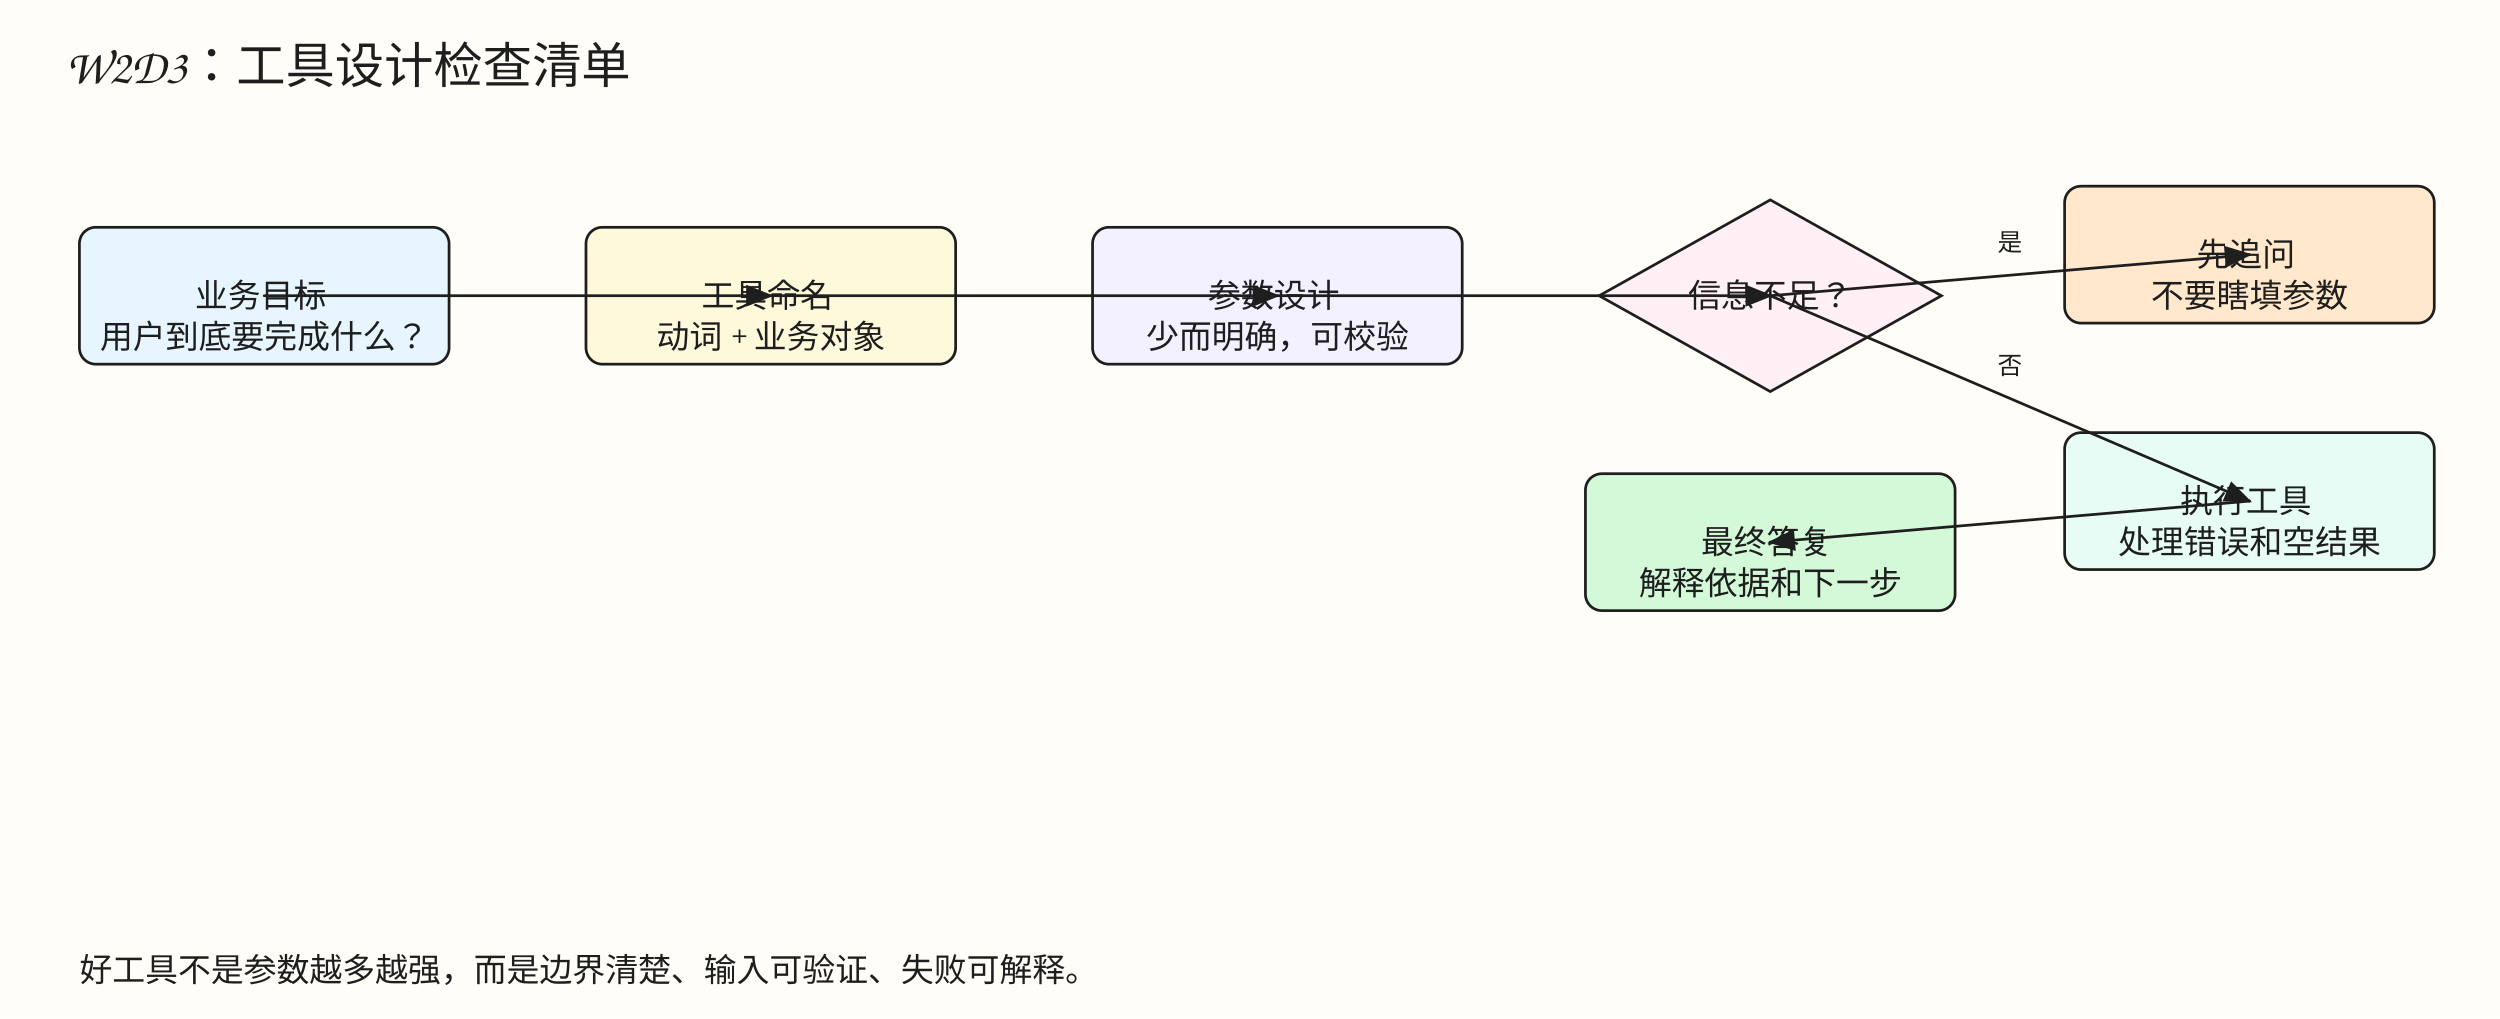
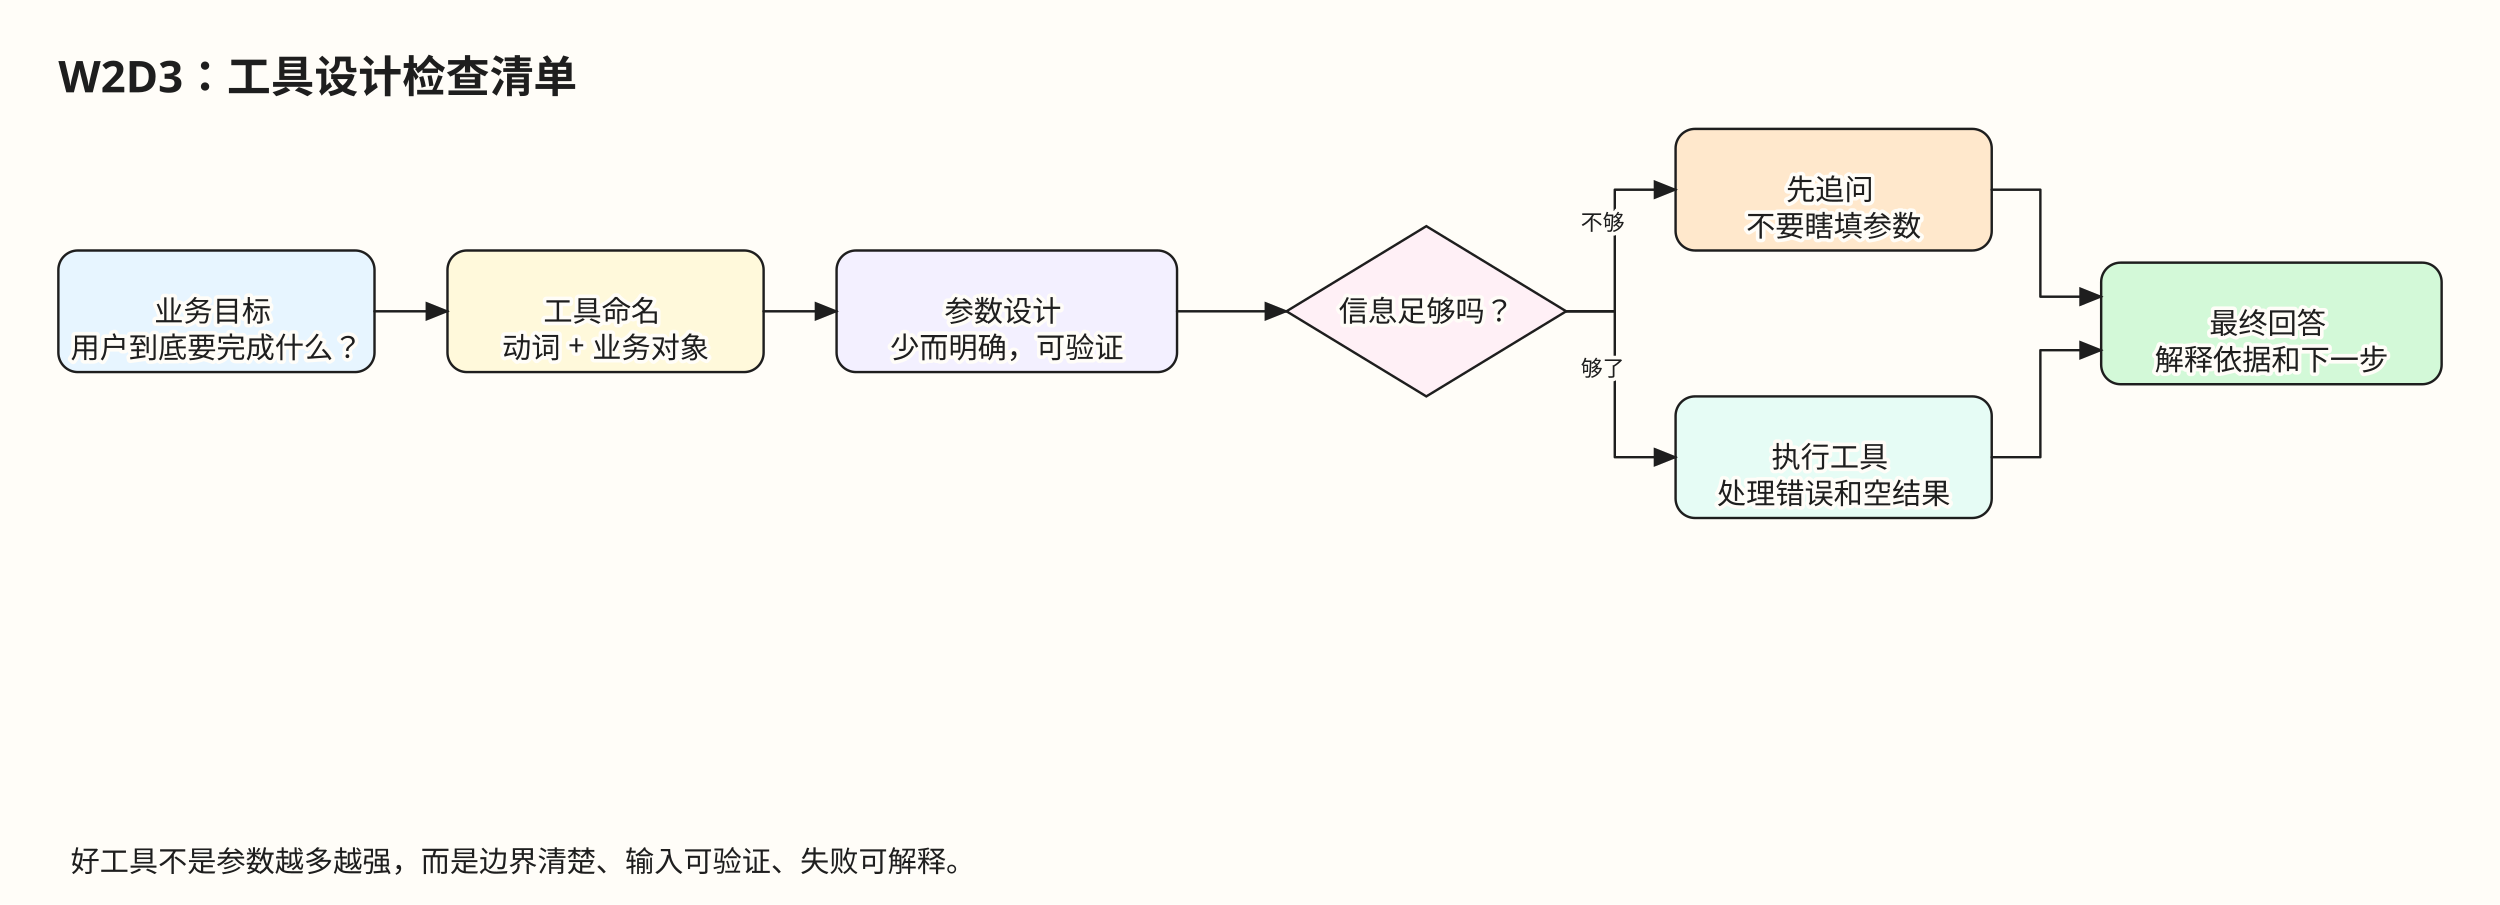
- <svg xmlns="http://www.w3.org/2000/svg" width="1826" height="744" viewBox="0 0 1826 744">
+ <svg xmlns="http://www.w3.org/2000/svg" width="2056" height="744" viewBox="0 0 2056 744">
  <defs>
    <marker id="arrowhead" markerWidth="10" markerHeight="8" refX="9" refY="4" orient="auto">
      <path d="M 0 0 L 10 4 L 0 8 z" fill="#1e1e1e" />
    </marker>
  </defs>
  <rect width="100%" height="100%" fill="#fffdf8" />
-   <text x="48" y="48" text-anchor="start" dominant-baseline="hanging" font-family="Segoe Print, Comic Sans MS, cursive" font-size="36" fill="#1e1e1e">
+   <text x="48" y="48" text-anchor="start" dominant-baseline="hanging" font-family="'Segoe UI', 'PingFang SC', 'Microsoft YaHei', sans-serif" font-size="36" font-weight="600" fill="#1e1e1e" paint-order="stroke" stroke="#fffdf8" stroke-width="6" stroke-linejoin="round">
    <tspan x="48" dy="0">W2D3：工具设计检查清单</tspan>
  </text>
-   <rect x="58" y="166" width="270" height="100" rx="12" ry="12" fill="#e7f5ff" stroke="#1e1e1e" stroke-width="2" />
-   <text x="193" y="216" text-anchor="middle" dominant-baseline="middle" font-family="Segoe Print, Comic Sans MS, cursive" font-size="24" fill="#1e1e1e">
-     <tspan x="193" dy="0">业务目标</tspan>
-     <tspan x="193" dy="30">用户到底要完成什么？</tspan>
+   <rect x="48" y="206" width="260" height="100" rx="16" ry="16" fill="#e7f5ff" stroke="#1e1e1e" stroke-width="2" />
+   <text x="178" y="256" text-anchor="middle" dominant-baseline="middle" font-family="'Segoe UI', 'PingFang SC', 'Microsoft YaHei', sans-serif" font-size="24" font-weight="400" fill="#1e1e1e" paint-order="stroke" stroke="#fffdf8" stroke-width="6" stroke-linejoin="round">
+     <tspan x="178" dy="0">业务目标</tspan>
+     <tspan x="178" dy="30">用户到底要完成什么？</tspan>
  </text>
-   <rect x="428" y="166" width="270" height="100" rx="12" ry="12" fill="#fff9db" stroke="#1e1e1e" stroke-width="2" />
-   <text x="563" y="216" text-anchor="middle" dominant-baseline="middle" font-family="Segoe Print, Comic Sans MS, cursive" font-size="24" fill="#1e1e1e">
-     <tspan x="563" dy="0">工具命名</tspan>
-     <tspan x="563" dy="30">动词 + 业务对象</tspan>
+   <rect x="368" y="206" width="260" height="100" rx="16" ry="16" fill="#fff9db" stroke="#1e1e1e" stroke-width="2" />
+   <text x="498" y="256" text-anchor="middle" dominant-baseline="middle" font-family="'Segoe UI', 'PingFang SC', 'Microsoft YaHei', sans-serif" font-size="24" font-weight="400" fill="#1e1e1e" paint-order="stroke" stroke="#fffdf8" stroke-width="6" stroke-linejoin="round">
+     <tspan x="498" dy="0">工具命名</tspan>
+     <tspan x="498" dy="30">动词 + 业务对象</tspan>
  </text>
-   <rect x="798" y="166" width="270" height="100" rx="12" ry="12" fill="#f3f0ff" stroke="#1e1e1e" stroke-width="2" />
-   <text x="933" y="216" text-anchor="middle" dominant-baseline="middle" font-family="Segoe Print, Comic Sans MS, cursive" font-size="24" fill="#1e1e1e">
-     <tspan x="933" dy="0">参数设计</tspan>
-     <tspan x="933" dy="30">少而明确，可校验</tspan>
+   <rect x="688" y="206" width="280" height="100" rx="16" ry="16" fill="#f3f0ff" stroke="#1e1e1e" stroke-width="2" />
+   <text x="828" y="256" text-anchor="middle" dominant-baseline="middle" font-family="'Segoe UI', 'PingFang SC', 'Microsoft YaHei', sans-serif" font-size="24" font-weight="400" fill="#1e1e1e" paint-order="stroke" stroke="#fffdf8" stroke-width="6" stroke-linejoin="round">
+     <tspan x="828" dy="0">参数设计</tspan>
+     <tspan x="828" dy="30">少而明确，可验证</tspan>
  </text>
-   <polygon points="1293,146 1418,216 1293,286 1168,216" fill="#fff0f6" stroke="#1e1e1e" stroke-width="2" />
-   <text x="1293" y="216" text-anchor="middle" dominant-baseline="middle" font-family="Segoe Print, Comic Sans MS, cursive" font-size="24" fill="#1e1e1e">
-     <tspan x="1293" dy="0">信息不足？</tspan>
+   <polygon points="1173,186 1288,256 1173,326 1058,256" fill="#fff0f6" stroke="#1e1e1e" stroke-width="2" />
+   <text x="1173" y="256" text-anchor="middle" dominant-baseline="middle" font-family="'Segoe UI', 'PingFang SC', 'Microsoft YaHei', sans-serif" font-size="24" font-weight="400" fill="#1e1e1e" paint-order="stroke" stroke="#fffdf8" stroke-width="6" stroke-linejoin="round">
+     <tspan x="1173" dy="0">信息足够吗？</tspan>
  </text>
-   <rect x="1508" y="136" width="270" height="100" rx="12" ry="12" fill="#ffe8cc" stroke="#1e1e1e" stroke-width="2" />
-   <text x="1643" y="186" text-anchor="middle" dominant-baseline="middle" font-family="Segoe Print, Comic Sans MS, cursive" font-size="24" fill="#1e1e1e">
-     <tspan x="1643" dy="0">先追问</tspan>
-     <tspan x="1643" dy="30">不要瞎填参数</tspan>
+   <rect x="1378" y="106" width="260" height="100" rx="16" ry="16" fill="#ffe8cc" stroke="#1e1e1e" stroke-width="2" />
+   <text x="1508" y="156" text-anchor="middle" dominant-baseline="middle" font-family="'Segoe UI', 'PingFang SC', 'Microsoft YaHei', sans-serif" font-size="24" font-weight="400" fill="#1e1e1e" paint-order="stroke" stroke="#fffdf8" stroke-width="6" stroke-linejoin="round">
+     <tspan x="1508" dy="0">先追问</tspan>
+     <tspan x="1508" dy="30">不要瞎填参数</tspan>
  </text>
-   <rect x="1508" y="316" width="270" height="100" rx="12" ry="12" fill="#e6fcf5" stroke="#1e1e1e" stroke-width="2" />
-   <text x="1643" y="366" text-anchor="middle" dominant-baseline="middle" font-family="Segoe Print, Comic Sans MS, cursive" font-size="24" fill="#1e1e1e">
-     <tspan x="1643" dy="0">执行工具</tspan>
-     <tspan x="1643" dy="30">处理错误和空结果</tspan>
+   <rect x="1378" y="326" width="260" height="100" rx="16" ry="16" fill="#e6fcf5" stroke="#1e1e1e" stroke-width="2" />
+   <text x="1508" y="376" text-anchor="middle" dominant-baseline="middle" font-family="'Segoe UI', 'PingFang SC', 'Microsoft YaHei', sans-serif" font-size="24" font-weight="400" fill="#1e1e1e" paint-order="stroke" stroke="#fffdf8" stroke-width="6" stroke-linejoin="round">
+     <tspan x="1508" dy="0">执行工具</tspan>
+     <tspan x="1508" dy="30">处理错误和空结果</tspan>
  </text>
-   <rect x="1158" y="346" width="270" height="100" rx="12" ry="12" fill="#d3f9d8" stroke="#1e1e1e" stroke-width="2" />
-   <text x="1293" y="396" text-anchor="middle" dominant-baseline="middle" font-family="Segoe Print, Comic Sans MS, cursive" font-size="24" fill="#1e1e1e">
-     <tspan x="1293" dy="0">最终答复</tspan>
-     <tspan x="1293" dy="30">解释依据和下一步</tspan>
+   <rect x="1728" y="216" width="280" height="100" rx="16" ry="16" fill="#d3f9d8" stroke="#1e1e1e" stroke-width="2" />
+   <text x="1868" y="266" text-anchor="middle" dominant-baseline="middle" font-family="'Segoe UI', 'PingFang SC', 'Microsoft YaHei', sans-serif" font-size="24" font-weight="400" fill="#1e1e1e" paint-order="stroke" stroke="#fffdf8" stroke-width="6" stroke-linejoin="round">
+     <tspan x="1868" dy="0">最终回答</tspan>
+     <tspan x="1868" dy="30">解释依据和下一步</tspan>
  </text>
-   <path d="M 193 216 L 563 216" fill="none" stroke="#1e1e1e" stroke-width="2" stroke-linecap="round" stroke-linejoin="round" marker-end="url(#arrowhead)" />
-   <path d="M 563 216 L 933 216" fill="none" stroke="#1e1e1e" stroke-width="2" stroke-linecap="round" stroke-linejoin="round" marker-end="url(#arrowhead)" />
-   <path d="M 933 216 L 1293 216" fill="none" stroke="#1e1e1e" stroke-width="2" stroke-linecap="round" stroke-linejoin="round" marker-end="url(#arrowhead)" />
-   <path d="M 1293 216 L 1643 186" fill="none" stroke="#1e1e1e" stroke-width="2" stroke-linecap="round" stroke-linejoin="round" marker-end="url(#arrowhead)" />
-   <text x="1468" y="177" text-anchor="middle" dominant-baseline="middle" font-family="Segoe Print, Comic Sans MS, cursive" font-size="18" fill="#1e1e1e">
-     <tspan x="1468" dy="0">是</tspan>
+   <path d="M 308 256 L 368 256" fill="none" stroke="#1e1e1e" stroke-width="2" stroke-linecap="round" stroke-linejoin="round" marker-end="url(#arrowhead)" />
+   <path d="M 628 256 L 688 256" fill="none" stroke="#1e1e1e" stroke-width="2" stroke-linecap="round" stroke-linejoin="round" marker-end="url(#arrowhead)" />
+   <path d="M 968 256 L 1058 256" fill="none" stroke="#1e1e1e" stroke-width="2" stroke-linecap="round" stroke-linejoin="round" marker-end="url(#arrowhead)" />
+   <path d="M 1288 256 L 1328 256 L 1328 156 L 1378 156" fill="none" stroke="#1e1e1e" stroke-width="2" stroke-linecap="round" stroke-linejoin="round" marker-end="url(#arrowhead)" />
+   <text x="1318" y="183" text-anchor="middle" dominant-baseline="middle" font-family="'Segoe UI', 'PingFang SC', 'Microsoft YaHei', sans-serif" font-size="18" font-weight="400" fill="#1e1e1e" paint-order="stroke" stroke="#fffdf8" stroke-width="6" stroke-linejoin="round">
+     <tspan x="1318" dy="0">不够</tspan>
  </text>
-   <path d="M 1293 216 L 1643 366" fill="none" stroke="#1e1e1e" stroke-width="2" stroke-linecap="round" stroke-linejoin="round" marker-end="url(#arrowhead)" />
-   <text x="1468" y="267" text-anchor="middle" dominant-baseline="middle" font-family="Segoe Print, Comic Sans MS, cursive" font-size="18" fill="#1e1e1e">
-     <tspan x="1468" dy="0">否</tspan>
+   <path d="M 1288 256 L 1328 256 L 1328 376 L 1378 376" fill="none" stroke="#1e1e1e" stroke-width="2" stroke-linecap="round" stroke-linejoin="round" marker-end="url(#arrowhead)" />
+   <text x="1318" y="303" text-anchor="middle" dominant-baseline="middle" font-family="'Segoe UI', 'PingFang SC', 'Microsoft YaHei', sans-serif" font-size="18" font-weight="400" fill="#1e1e1e" paint-order="stroke" stroke="#fffdf8" stroke-width="6" stroke-linejoin="round">
+     <tspan x="1318" dy="0">够了</tspan>
  </text>
-   <path d="M 1643 366 L 1293 396" fill="none" stroke="#1e1e1e" stroke-width="2" stroke-linecap="round" stroke-linejoin="round" marker-end="url(#arrowhead)" />
-   <text x="58" y="696" text-anchor="start" dominant-baseline="hanging" font-family="Segoe Print, Comic Sans MS, cursive" font-size="24" fill="#1e1e1e">
+   <path d="M 1638 156 L 1678 156 L 1678 244 L 1728 244" fill="none" stroke="#1e1e1e" stroke-width="2" stroke-linecap="round" stroke-linejoin="round" marker-end="url(#arrowhead)" />
+   <path d="M 1638 376 L 1678 376 L 1678 288 L 1728 288" fill="none" stroke="#1e1e1e" stroke-width="2" stroke-linecap="round" stroke-linejoin="round" marker-end="url(#arrowhead)" />
+   <text x="58" y="696" text-anchor="start" dominant-baseline="hanging" font-family="'Segoe UI', 'PingFang SC', 'Microsoft YaHei', sans-serif" font-size="24" font-weight="400" fill="#1e1e1e" paint-order="stroke" stroke="#fffdf8" stroke-width="6" stroke-linejoin="round">
    <tspan x="58" dy="0">好工具不是参数越多越强，而是边界清楚、输入可验证、失败可解释。</tspan>
  </text>
</svg>
